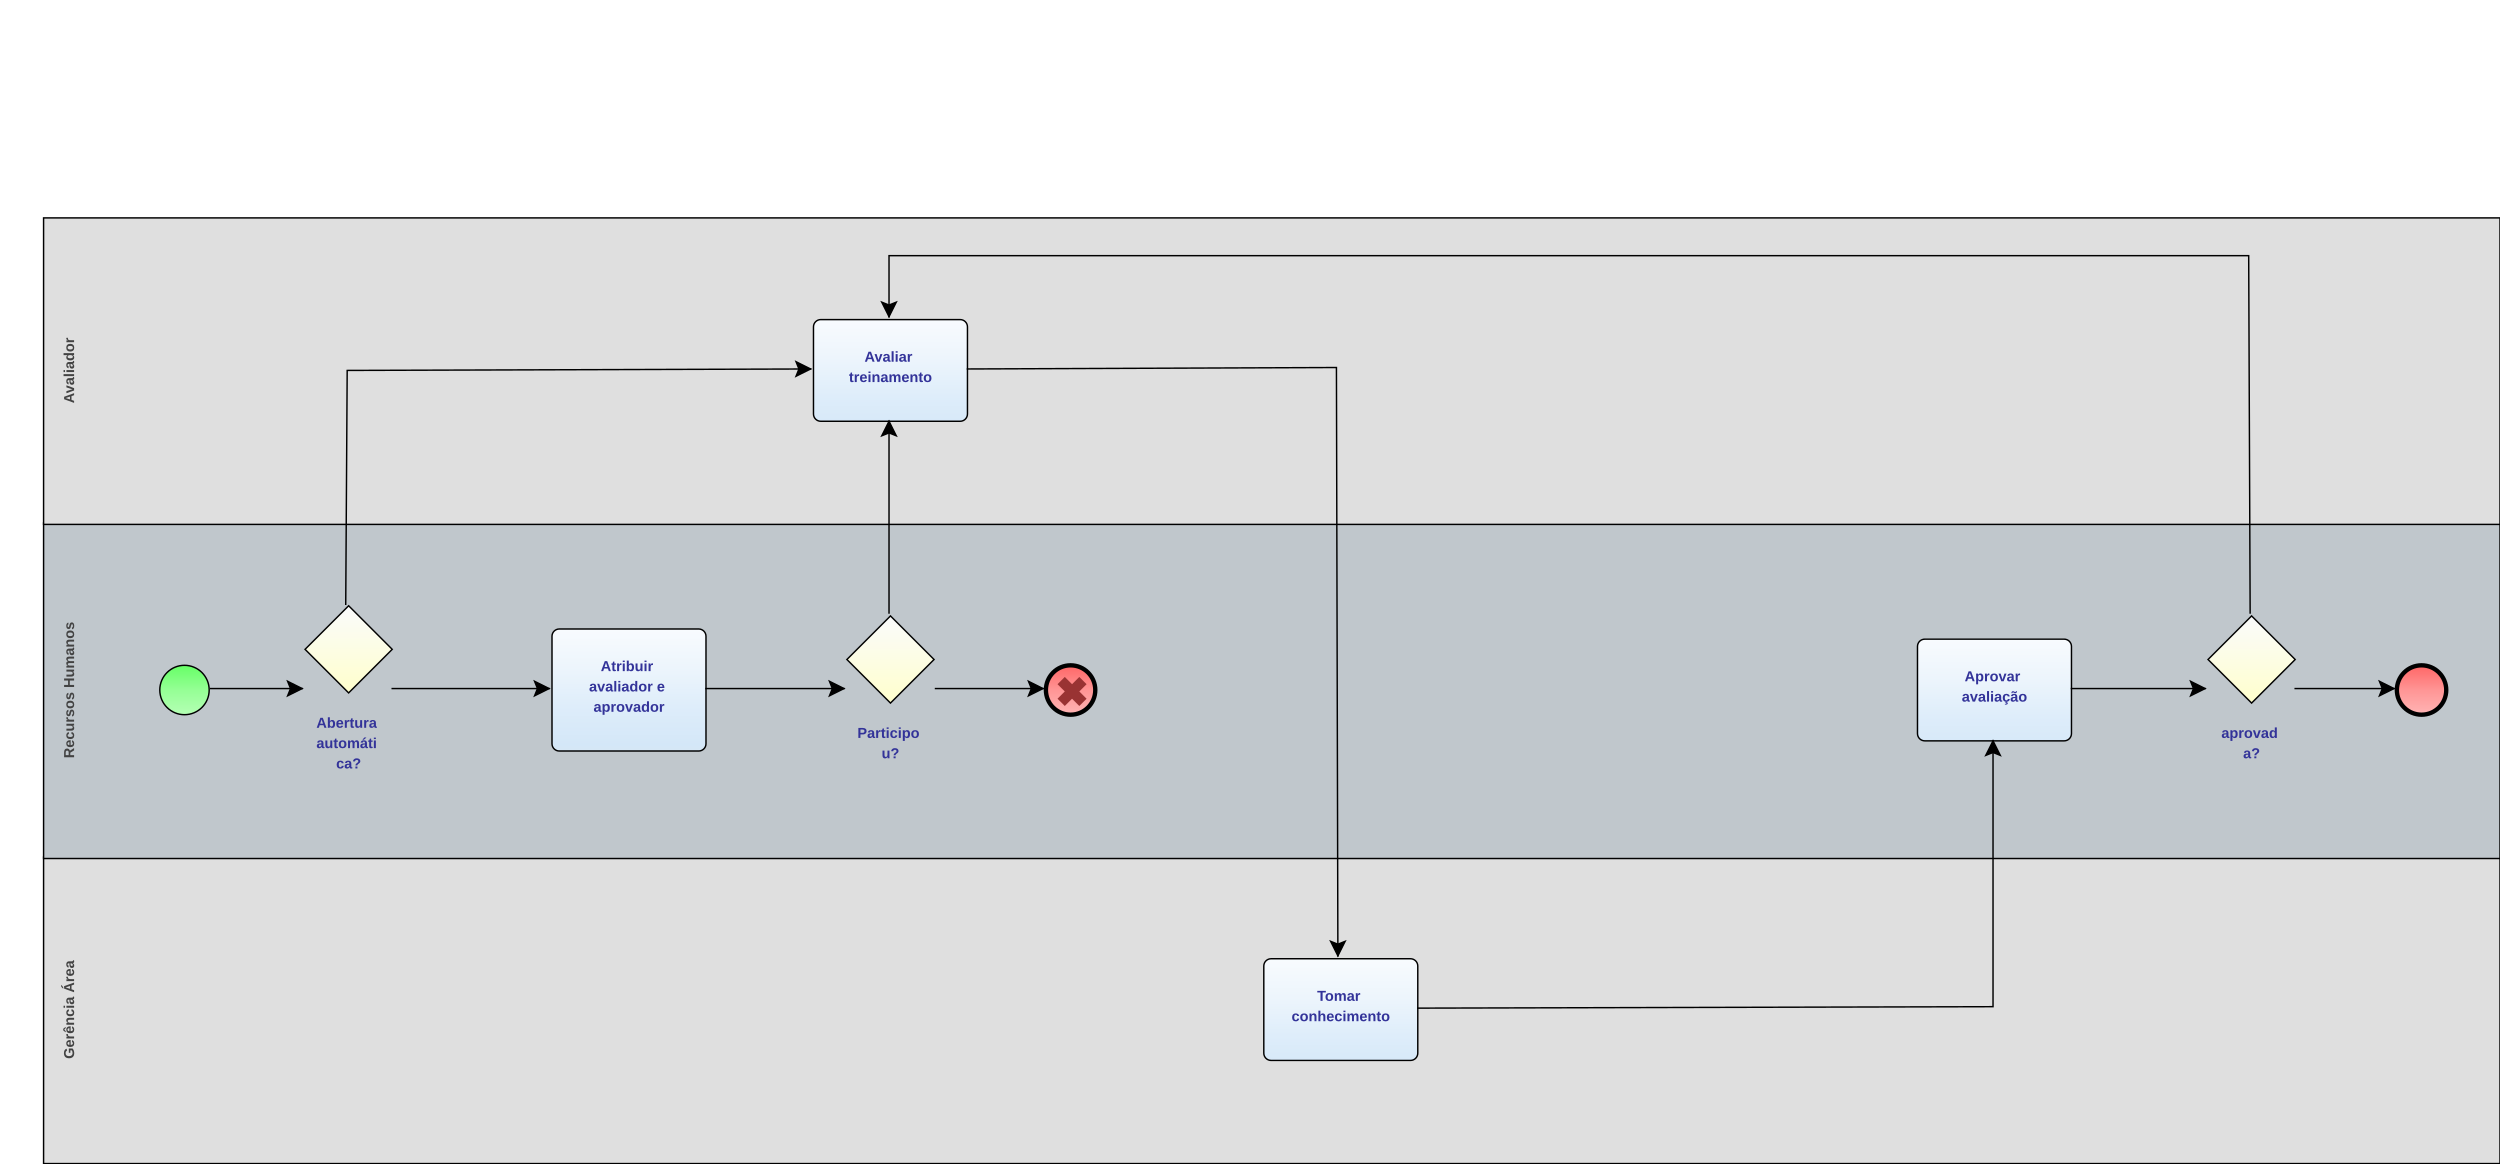
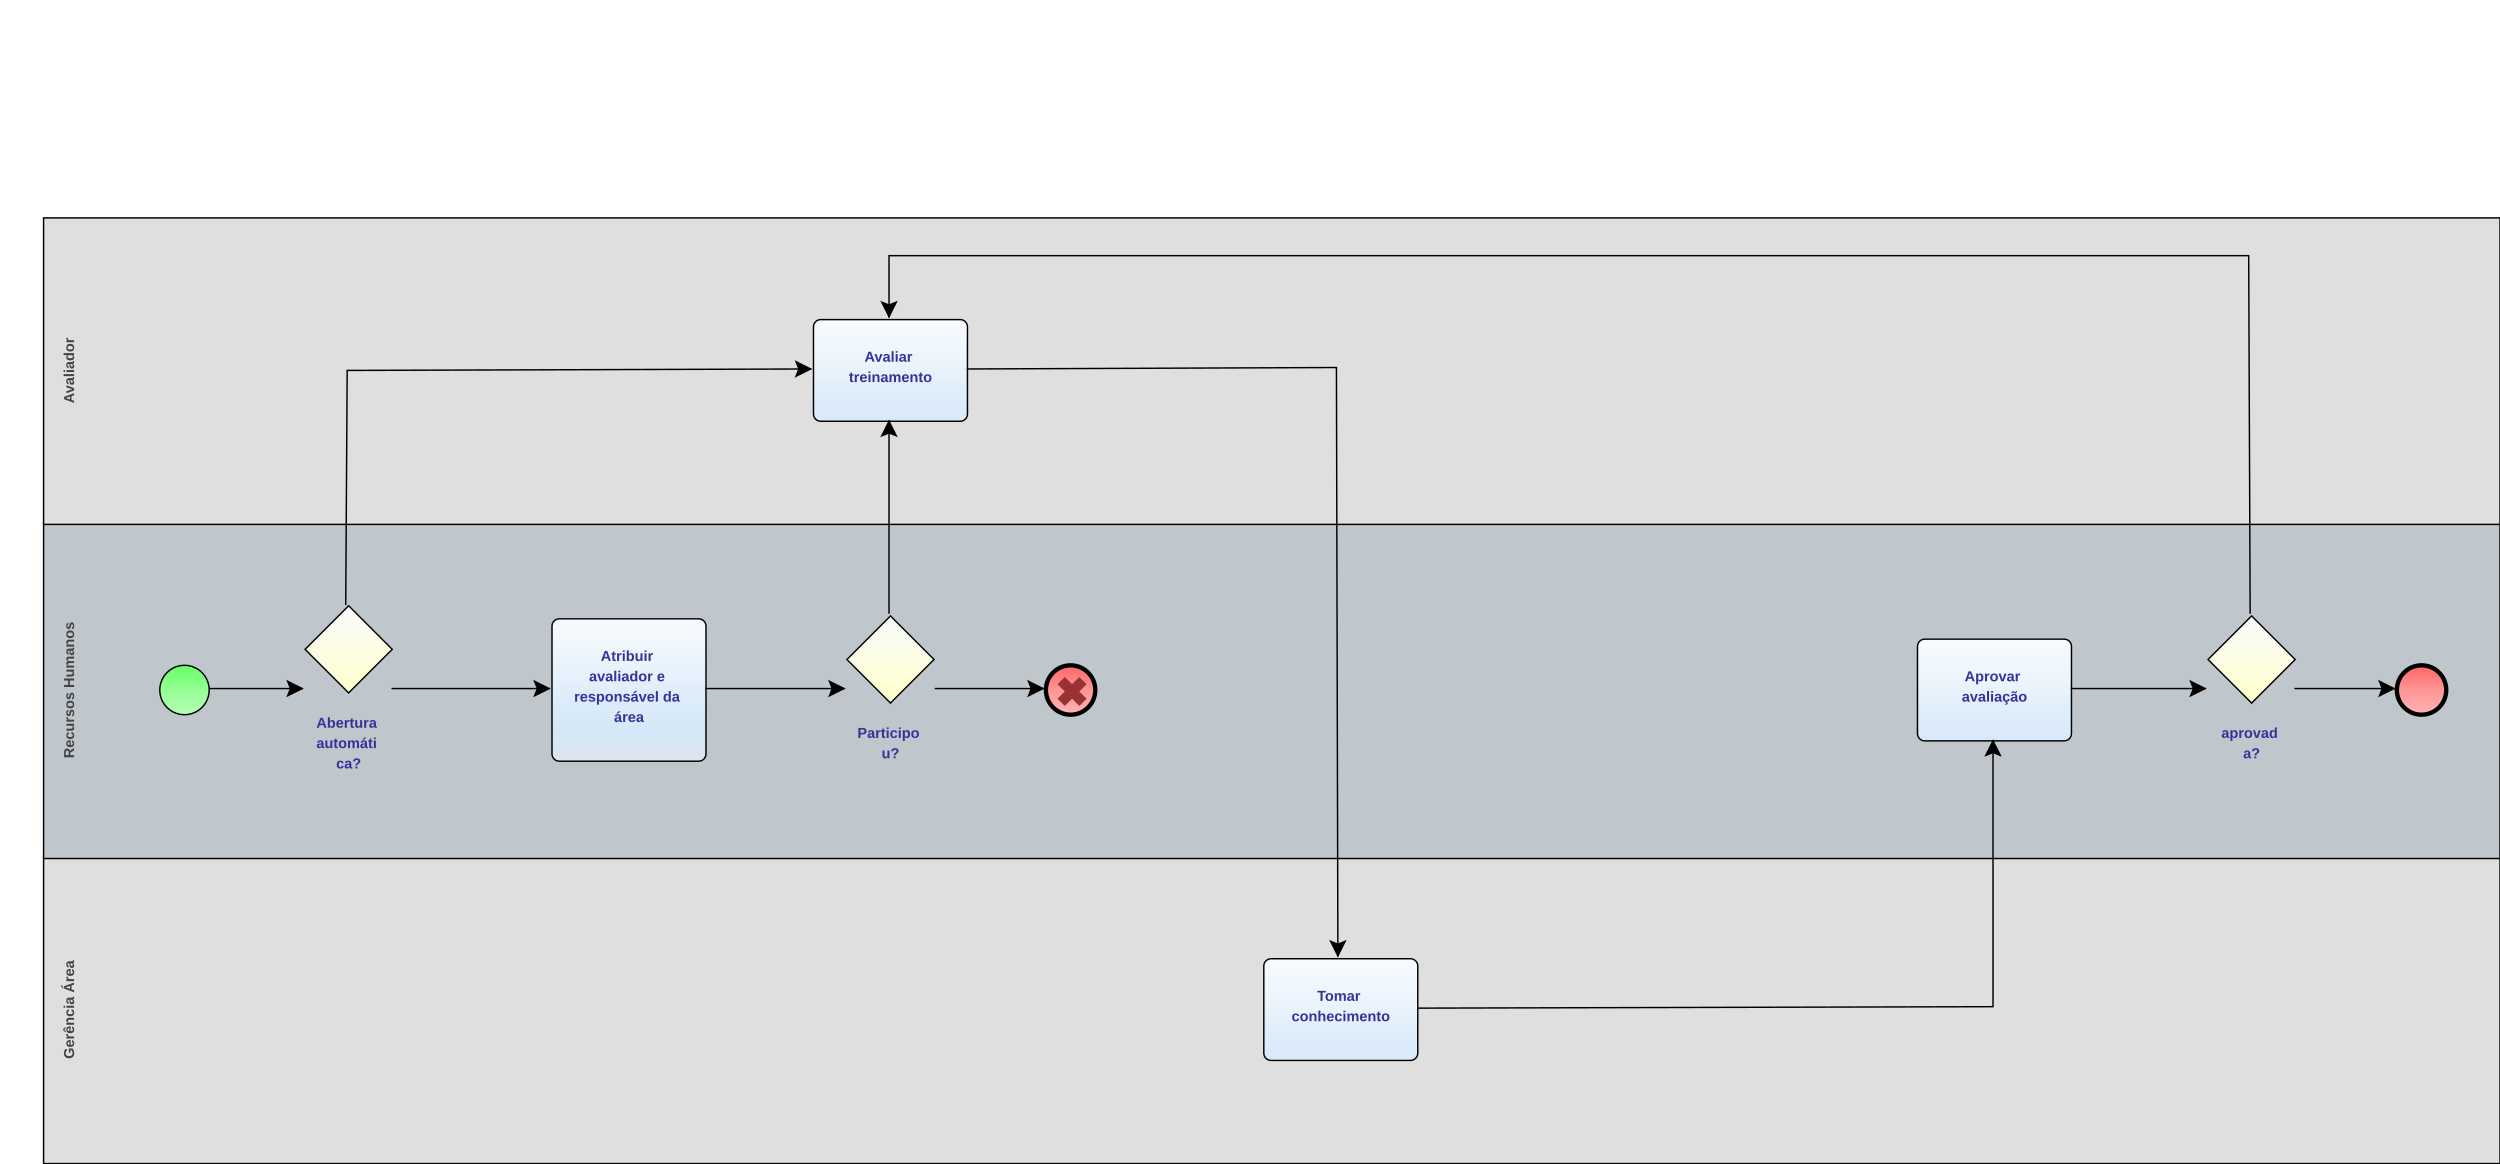
<svg xmlns="http://www.w3.org/2000/svg" xmlns:xlink="http://www.w3.org/1999/xlink" style="stroke-dasharray:none; shape-rendering:auto; font-family:'Arial'; text-rendering:auto; fill-opacity:1; color-interpolation:auto; color-rendering:auto; font-size:12; fill:black; stroke:black; image-rendering:auto; stroke-miterlimit:10; stroke-linecap:square; stroke-linejoin:miter; font-style:normal; stroke-width:1; stroke-dashoffset:0; font-weight:normal; stroke-opacity:1;" contentScriptType="text/ecmascript" preserveAspectRatio="xMidYMid meet" zoomAndPan="magnify" version="1.0" contentStyleType="text/css" xml:xlink="http://www.w3.org/1999/xlink" width="1721" height="801">
  <rect x="30" y="590" width="1691" height="211" ry="0" rx="0" style="stroke:#000000; fill:#DFDFDF" />
  <g componentSequence="22">
    <text x="-695" y="37" transform="rotate(270)" text-anchor="middle" style="font-weight:bold;font-size:10px;stroke:none; fill:#434343">
      <tspan dy="14" x="-695">Gerência Área</tspan>
    </text>
  </g>
  <rect x="30" y="360" width="1691" height="231" ry="0" rx="0" style="stroke:#000000; fill:#C0C7CC" />
  <g componentSequence="2">
    <text x="-475" y="37" transform="rotate(270)" text-anchor="middle" style="font-weight:bold;font-size:10px;stroke:none; fill:#434343">
      <tspan dy="14" x="-475">Recursos Humanos</tspan>
    </text>
  </g>
  <rect x="30" y="150" width="1691" height="211" ry="0" rx="0" style="stroke:#000000; fill:#DFDFDF" />
  <g componentSequence="1">
    <text x="-255" y="37" transform="rotate(270)" text-anchor="middle" style="font-weight:bold;font-size:10px;stroke:none; fill:#434343">
      <tspan dy="14" x="-255">Avaliador</tspan>
    </text>
  </g>
  <g sequence="3">
-     <ellipse cx="127" cy="475" rx="17" ry="17" stroke-width="1" style="fill:url(#linearGradient66FF6696FF96B6FFB6_1524621859);" stroke="336633" />
+     <ellipse cx="127" cy="475" rx="17" ry="17" stroke-width="1" style="fill:url(#linearGradient66FF6696FF96B6FFB6_707820574);" stroke="336633" />
  </g>
  <g sequence="4">
-     <rect x="870" y="660" width="106" height="70" ry="5" rx="5" style="fill:url(#linearGradientF8FBFEEDF5FCDEEDFAD4E7F8E2E5E9_1410864904);" stroke="191970" />
+     <rect x="870" y="660" width="106" height="70" ry="5" rx="5" style="fill:url(#linearGradientF8FBFEEDF5FCDEEDFAD4E7F8E2E5E9_620205864);" stroke="191970" />
  </g>
  <g componentSequence="4">
    <text x="923" y="675" text-anchor="middle" style="font-weight:bold;font-size:10px;stroke:none; fill:#333399">
      <tspan dy="14" x="923">Tomar</tspan>
      <tspan dy="14" x="923">conhecimento</tspan>
    </text>
  </g>
  <g sequence="7">
-     <rect x="560" y="220" width="106" height="70" ry="5" rx="5" style="fill:url(#linearGradientF8FBFEEDF5FCDEEDFAD4E7F8E2E5E9_1344768339);" stroke="191970" />
+     <rect x="560" y="220" width="106" height="70" ry="5" rx="5" style="fill:url(#linearGradientF8FBFEEDF5FCDEEDFAD4E7F8E2E5E9_549984110);" stroke="191970" />
  </g>
  <g componentSequence="7">
    <text x="613" y="235" text-anchor="middle" style="font-weight:bold;font-size:10px;stroke:none; fill:#333399">
      <tspan dy="14" x="613">Avaliar</tspan>
      <tspan dy="14" x="613">treinamento</tspan>
    </text>
  </g>
  <g sequence="8">
-     <polygon points=" 210 447 240 417 270 447 240 477 210 447" style="fill:url(#linearGradientFAFBFCFFFFCC_354753843);" stroke="000000" />
+     <polygon points=" 210 447 240 417 270 447 240 477 210 447" style="fill:url(#linearGradientFAFBFCFFFFCC_1707777299);" stroke="000000" />
  </g>
  <g componentSequence="8">
    <text x="240" y="487" text-anchor="middle" style="font-weight:bold;font-size:10px;stroke:none; fill:#333399">
      <tspan dy="14" x="240">Abertura</tspan>
      <tspan dy="14" x="240">automáti</tspan>
      <tspan dy="14" x="240">ca?</tspan>
    </text>
  </g>
  <g sequence="9">
-     <rect x="380" y="433" width="106" height="84" ry="5" rx="5" style="fill:url(#linearGradientF8FBFEEDF5FCDEEDFAD4E7F8E2E5E9_810433358);" stroke="191970" />
+     <rect x="380" y="426" width="106" height="98" ry="5" rx="5" style="fill:url(#linearGradientF8FBFEEDF5FCDEEDFAD4E7F8E2E5E9_1278463288);" stroke="191970" />
  </g>
  <g componentSequence="9">
-     <text x="433" y="448" text-anchor="middle" style="font-weight:bold;font-size:10px;stroke:none; fill:#333399">
+     <text x="433" y="441" text-anchor="middle" style="font-weight:bold;font-size:10px;stroke:none; fill:#333399">
      <tspan dy="14" x="433">Atribuir</tspan>
      <tspan dy="14" x="433">avaliador e</tspan>
-       <tspan dy="14" x="433">aprovador</tspan>
+       <tspan dy="14" x="433">responsável da</tspan>
+       <tspan dy="14" x="433">área</tspan>
    </text>
  </g>
  <g sequence="10">
-     <polygon points=" 583 454 613 424 643 454 613 484 583 454" style="fill:url(#linearGradientFAFBFCFFFFCC_620415512);" stroke="000000" />
+     <polygon points=" 583 454 613 424 643 454 613 484 583 454" style="fill:url(#linearGradientFAFBFCFFFFCC_1424317761);" stroke="000000" />
  </g>
  <g componentSequence="10">
    <text x="613" y="494" text-anchor="middle" style="font-weight:bold;font-size:10px;stroke:none; fill:#333399">
      <tspan dy="14" x="613">Participo</tspan>
      <tspan dy="14" x="613">u?</tspan>
    </text>
  </g>
  <g sequence="11">
-     <ellipse cx="737" cy="475" rx="17" ry="17" stroke-width="3" style="fill:url(#linearGradientFF6666FF9696FFB6B6_1216066245);" stroke="993333" />
+     <ellipse cx="737" cy="475" rx="17" ry="17" stroke-width="3" style="fill:url(#linearGradientFF6666FF9696FFB6B6_888558548);" stroke="993333" />
  </g>
  <g sequence="11">
    <polygon points=" 728 471 733 466 738 471 743 466 748 471 743 476 748 481 743 486 738 481 733 486 728 481 733 476" style="stroke:none; fill:#993333" />
  </g>
  <g sequence="23">
-     <rect x="1320" y="440" width="106" height="70" ry="5" rx="5" style="fill:url(#linearGradientF8FBFEEDF5FCDEEDFAD4E7F8E2E5E9_1963647612);" stroke="191970" />
+     <rect x="1320" y="440" width="106" height="70" ry="5" rx="5" style="fill:url(#linearGradientF8FBFEEDF5FCDEEDFAD4E7F8E2E5E9_98919004);" stroke="191970" />
  </g>
  <g componentSequence="23">
    <text x="1373" y="455" text-anchor="middle" style="font-weight:bold;font-size:10px;stroke:none; fill:#333399">
      <tspan dy="14" x="1373">Aprovar</tspan>
      <tspan dy="14" x="1373">avaliação</tspan>
    </text>
  </g>
  <g sequence="25">
-     <polygon points=" 1520 454 1550 424 1580 454 1550 484 1520 454" style="fill:url(#linearGradientFAFBFCFFFFCC_887043032);" stroke="000000" />
+     <polygon points=" 1520 454 1550 424 1580 454 1550 484 1520 454" style="fill:url(#linearGradientFAFBFCFFFFCC_1466770901);" stroke="000000" />
  </g>
  <g componentSequence="25">
    <text x="1550" y="494" text-anchor="middle" style="font-weight:bold;font-size:10px;stroke:none; fill:#333399">
      <tspan dy="14" x="1550">aprovad</tspan>
      <tspan dy="14" x="1550">a?</tspan>
    </text>
  </g>
  <g sequence="27">
-     <ellipse cx="1667" cy="475" rx="17" ry="17" stroke-width="3" style="fill:url(#linearGradientFF6666FF9696FFB6B6_1183290705);" stroke="993333" />
+     <ellipse cx="1667" cy="475" rx="17" ry="17" stroke-width="3" style="fill:url(#linearGradientFF6666FF9696FFB6B6_698119468);" stroke="993333" />
  </g>
  <g componentSequence="12">
    <text x="187" y="475" style="font-size:10px;font-weight:none;stroke:none; fill:#333399" text-anchor="left" />
  </g>
  <g componentSequence="13">
    <text x="335" y="475" style="font-size:10px;font-weight:none;stroke:none; fill:#333399" text-anchor="left" />
  </g>
  <g componentSequence="14">
    <text x="329" y="255" style="font-size:10px;font-weight:none;stroke:none; fill:#333399" text-anchor="left" />
  </g>
  <g componentSequence="15">
    <text x="544" y="475" style="font-size:10px;font-weight:none;stroke:none; fill:#333399" text-anchor="left" />
  </g>
  <g componentSequence="16">
    <text x="691" y="475" style="font-size:10px;font-weight:none;stroke:none; fill:#333399" text-anchor="left" />
  </g>
  <g componentSequence="17">
    <text x="623" y="357" style="font-size:10px;font-weight:none;stroke:none; fill:#333399" text-anchor="left" />
  </g>
-   <g componentSequence="30">
-     <text x="930" y="329" style="font-size:10px;font-weight:none;stroke:none; fill:#333399" text-anchor="left" />
-   </g>
  <g componentSequence="26">
    <text x="1483" y="475" style="font-size:10px;font-weight:none;stroke:none; fill:#333399" text-anchor="left" />
-   </g>
-   <g componentSequence="31">
-     <text x="1275" y="693" style="font-size:10px;font-weight:none;stroke:none; fill:#333399" text-anchor="left" />
  </g>
  <g componentSequence="28">
    <text x="1625" y="475" style="font-size:10px;font-weight:none;stroke:none; fill:#333399" text-anchor="left" />
  </g>
  <g componentSequence="29">
    <text x="1192" y="176" style="font-size:10px;font-weight:none;stroke:none; fill:#333399" text-anchor="left" />
  </g>
+   <g componentSequence="30">
+     <text x="930" y="329" style="font-size:10px;font-weight:none;stroke:none; fill:#333399" text-anchor="left" />
+   </g>
+   <g componentSequence="31">
+     <text x="1275" y="693" style="font-size:10px;font-weight:none;stroke:none; fill:#333399" text-anchor="left" />
+   </g>
  <path style="fill:none; stroke:#000000;stroke-width:1" d="M145.0 474.0 L208.0 474.0" />
  <polygon style="fill:#000000; stroke:#000000;" points=" 198 469 208 474 198 479 200 474" />
+   <path style="fill:none; stroke:#000000;stroke-width:1" d="M976.0 694.0 L1372.0 693.0 L1372.0 510.0" />
+   <polygon style="fill:#000000; stroke:#000000;" points=" 1367 520 1372 510 1377 520 1372 518" />
+   <path style="fill:none; stroke:#000000;stroke-width:1" d="M666.0 254.0 L920.0 253.0 L921.0 658.0" />
+   <polygon style="fill:#000000; stroke:#000000;" points=" 926 648 921 658 916 648 921 650" />
  <path style="fill:none; stroke:#000000;stroke-width:1" d="M238.0 416.0 L239.0 255.0 L558.0 254.0" />
  <polygon style="fill:#000000; stroke:#000000;" points=" 548 249 558 254 548 259 550 254" />
  <path style="fill:none; stroke:#000000;stroke-width:1" d="M612.0 422.0 L612.0 290.0" />
  <polygon style="fill:#000000; stroke:#000000;" points=" 607 300 612 290 617 300 612 298" />
  <path style="fill:none; stroke:#000000;stroke-width:1" d="M1549.0 422.0 L1548.0 176.0 L1093.0 176.0 L612.0 176.0 L612.0 218.0" />
  <polygon style="fill:#000000; stroke:#000000;" points=" 617 208 612 218 607 208 612 210" />
  <path style="fill:none; stroke:#000000;stroke-width:1" d="M270.0 474.0 L378.0 474.0" />
  <polygon style="fill:#000000; stroke:#000000;" points=" 368 469 378 474 368 479 370 474" />
  <path style="fill:none; stroke:#000000;stroke-width:1" d="M486.0 474.0 L581.0 474.0" />
  <polygon style="fill:#000000; stroke:#000000;" points=" 571 469 581 474 571 479 573 474" />
  <path style="fill:none; stroke:#000000;stroke-width:1" d="M644.0 474.0 L718.0 474.0" />
  <polygon style="fill:#000000; stroke:#000000;" points=" 708 469 718 474 708 479 710 474" />
  <path style="fill:none; stroke:#000000;stroke-width:1" d="M1426.0 474.0 L1518.0 474.0" />
  <polygon style="fill:#000000; stroke:#000000;" points=" 1508 469 1518 474 1508 479 1510 474" />
  <path style="fill:none; stroke:#000000;stroke-width:1" d="M1580.0 474.0 L1648.0 474.0" />
  <polygon style="fill:#000000; stroke:#000000;" points=" 1638 469 1648 474 1638 479 1640 474" />
-   <path style="fill:none; stroke:#000000;stroke-width:1" d="M666.0 254.0 L920.0 253.0 L921.0 658.0" />
-   <polygon style="fill:#000000; stroke:#000000;" points=" 926 648 921 658 916 648 921 650" />
-   <path style="fill:none; stroke:#000000;stroke-width:1" d="M976.0 694.0 L1372.0 693.0 L1372.0 510.0" />
-   <polygon style="fill:#000000; stroke:#000000;" points=" 1367 520 1372 510 1377 520 1372 518" />
  <defs>
-     <linearGradient xlink:href="#linearGradient66FF6696FF96B6FFB6" id="linearGradient66FF6696FF96B6FFB6_1524621859" x1="0" y1="458.0" x2="0" y2="493.0" gradientUnits="userSpaceOnUse" xlink:type="simple" xlink:actuate="onLoad" xlink:show="other" />
+     <linearGradient xlink:href="#linearGradient66FF6696FF96B6FFB6" id="linearGradient66FF6696FF96B6FFB6_707820574" x1="0" y1="458.0" x2="0" y2="493.0" gradientUnits="userSpaceOnUse" xlink:type="simple" xlink:actuate="onLoad" xlink:show="other" />
    <linearGradient id="linearGradient66FF6696FF96B6FFB6">
      <stop style="stop-color:#66FF66;stop-opacity:1;" offset="0.0" id="stop66FF66" />
      <stop style="stop-color:#96FF96;stop-opacity:1;" offset="0.5" id="stop96FF96" />
      <stop style="stop-color:#B6FFB6;stop-opacity:1;" offset="1.0" id="stopB6FFB6" />
    </linearGradient>
-     <linearGradient xlink:href="#linearGradientF8FBFEEDF5FCDEEDFAD4E7F8E2E5E9" id="linearGradientF8FBFEEDF5FCDEEDFAD4E7F8E2E5E9_1410864904" x1="0" y1="660.0" x2="0" y2="766.0" gradientUnits="userSpaceOnUse" xlink:type="simple" xlink:actuate="onLoad" xlink:show="other" />
+     <linearGradient xlink:href="#linearGradientF8FBFEEDF5FCDEEDFAD4E7F8E2E5E9" id="linearGradientF8FBFEEDF5FCDEEDFAD4E7F8E2E5E9_620205864" x1="0" y1="660.0" x2="0" y2="766.0" gradientUnits="userSpaceOnUse" xlink:type="simple" xlink:actuate="onLoad" xlink:show="other" />
    <linearGradient id="linearGradientF8FBFEEDF5FCDEEDFAD4E7F8E2E5E9">
      <stop style="stop-color:#F8FBFE;stop-opacity:1;" offset="0.0" id="stopF8FBFE" />
      <stop style="stop-color:#EDF5FC;stop-opacity:1;" offset="0.25" id="stopEDF5FC" />
      <stop style="stop-color:#DEEDFA;stop-opacity:1;" offset="0.5" id="stopDEEDFA" />
      <stop style="stop-color:#D4E7F8;stop-opacity:1;" offset="0.75" id="stopD4E7F8" />
      <stop style="stop-color:#E2E5E9;stop-opacity:1;" offset="1.0" id="stopE2E5E9" />
    </linearGradient>
-     <linearGradient xlink:href="#linearGradientF8FBFEEDF5FCDEEDFAD4E7F8E2E5E9" id="linearGradientF8FBFEEDF5FCDEEDFAD4E7F8E2E5E9_1344768339" x1="0" y1="220.0" x2="0" y2="326.0" gradientUnits="userSpaceOnUse" xlink:type="simple" xlink:actuate="onLoad" xlink:show="other" />
-     <linearGradient xlink:href="#linearGradientFAFBFCFFFFCC" id="linearGradientFAFBFCFFFFCC_354753843" x1="0" y1="417.0" x2="0" y2="477.0" gradientUnits="userSpaceOnUse" xlink:type="simple" xlink:actuate="onLoad" xlink:show="other" />
+     <linearGradient xlink:href="#linearGradientF8FBFEEDF5FCDEEDFAD4E7F8E2E5E9" id="linearGradientF8FBFEEDF5FCDEEDFAD4E7F8E2E5E9_549984110" x1="0" y1="220.0" x2="0" y2="326.0" gradientUnits="userSpaceOnUse" xlink:type="simple" xlink:actuate="onLoad" xlink:show="other" />
+     <linearGradient xlink:href="#linearGradientFAFBFCFFFFCC" id="linearGradientFAFBFCFFFFCC_1707777299" x1="0" y1="417.0" x2="0" y2="477.0" gradientUnits="userSpaceOnUse" xlink:type="simple" xlink:actuate="onLoad" xlink:show="other" />
    <linearGradient id="linearGradientFAFBFCFFFFCC">
      <stop style="stop-color:#FAFBFC;stop-opacity:1;" offset="0.0" id="stopFAFBFC" />
      <stop style="stop-color:#FFFFCC;stop-opacity:1;" offset="1.0" id="stopFFFFCC" />
    </linearGradient>
-     <linearGradient xlink:href="#linearGradientF8FBFEEDF5FCDEEDFAD4E7F8E2E5E9" id="linearGradientF8FBFEEDF5FCDEEDFAD4E7F8E2E5E9_810433358" x1="0" y1="433.0" x2="0" y2="539.0" gradientUnits="userSpaceOnUse" xlink:type="simple" xlink:actuate="onLoad" xlink:show="other" />
-     <linearGradient xlink:href="#linearGradientFAFBFCFFFFCC" id="linearGradientFAFBFCFFFFCC_620415512" x1="0" y1="424.0" x2="0" y2="484.0" gradientUnits="userSpaceOnUse" xlink:type="simple" xlink:actuate="onLoad" xlink:show="other" />
-     <linearGradient xlink:href="#linearGradientFF6666FF9696FFB6B6" id="linearGradientFF6666FF9696FFB6B6_1216066245" x1="0" y1="458.0" x2="0" y2="493.0" gradientUnits="userSpaceOnUse" xlink:type="simple" xlink:actuate="onLoad" xlink:show="other" />
+     <linearGradient xlink:href="#linearGradientF8FBFEEDF5FCDEEDFAD4E7F8E2E5E9" id="linearGradientF8FBFEEDF5FCDEEDFAD4E7F8E2E5E9_1278463288" x1="0" y1="426.0" x2="0" y2="532.0" gradientUnits="userSpaceOnUse" xlink:type="simple" xlink:actuate="onLoad" xlink:show="other" />
+     <linearGradient xlink:href="#linearGradientFAFBFCFFFFCC" id="linearGradientFAFBFCFFFFCC_1424317761" x1="0" y1="424.0" x2="0" y2="484.0" gradientUnits="userSpaceOnUse" xlink:type="simple" xlink:actuate="onLoad" xlink:show="other" />
+     <linearGradient xlink:href="#linearGradientFF6666FF9696FFB6B6" id="linearGradientFF6666FF9696FFB6B6_888558548" x1="0" y1="458.0" x2="0" y2="493.0" gradientUnits="userSpaceOnUse" xlink:type="simple" xlink:actuate="onLoad" xlink:show="other" />
    <linearGradient id="linearGradientFF6666FF9696FFB6B6">
      <stop style="stop-color:#FF6666;stop-opacity:1;" offset="0.0" id="stopFF6666" />
      <stop style="stop-color:#FF9696;stop-opacity:1;" offset="0.5" id="stopFF9696" />
      <stop style="stop-color:#FFB6B6;stop-opacity:1;" offset="1.0" id="stopFFB6B6" />
    </linearGradient>
-     <linearGradient xlink:href="#linearGradientF8FBFEEDF5FCDEEDFAD4E7F8E2E5E9" id="linearGradientF8FBFEEDF5FCDEEDFAD4E7F8E2E5E9_1963647612" x1="0" y1="440.0" x2="0" y2="546.0" gradientUnits="userSpaceOnUse" xlink:type="simple" xlink:actuate="onLoad" xlink:show="other" />
-     <linearGradient xlink:href="#linearGradientFAFBFCFFFFCC" id="linearGradientFAFBFCFFFFCC_887043032" x1="0" y1="424.0" x2="0" y2="484.0" gradientUnits="userSpaceOnUse" xlink:type="simple" xlink:actuate="onLoad" xlink:show="other" />
-     <linearGradient xlink:href="#linearGradientFF6666FF9696FFB6B6" id="linearGradientFF6666FF9696FFB6B6_1183290705" x1="0" y1="458.0" x2="0" y2="493.0" gradientUnits="userSpaceOnUse" xlink:type="simple" xlink:actuate="onLoad" xlink:show="other" />
+     <linearGradient xlink:href="#linearGradientF8FBFEEDF5FCDEEDFAD4E7F8E2E5E9" id="linearGradientF8FBFEEDF5FCDEEDFAD4E7F8E2E5E9_98919004" x1="0" y1="440.0" x2="0" y2="546.0" gradientUnits="userSpaceOnUse" xlink:type="simple" xlink:actuate="onLoad" xlink:show="other" />
+     <linearGradient xlink:href="#linearGradientFAFBFCFFFFCC" id="linearGradientFAFBFCFFFFCC_1466770901" x1="0" y1="424.0" x2="0" y2="484.0" gradientUnits="userSpaceOnUse" xlink:type="simple" xlink:actuate="onLoad" xlink:show="other" />
+     <linearGradient xlink:href="#linearGradientFF6666FF9696FFB6B6" id="linearGradientFF6666FF9696FFB6B6_698119468" x1="0" y1="458.0" x2="0" y2="493.0" gradientUnits="userSpaceOnUse" xlink:type="simple" xlink:actuate="onLoad" xlink:show="other" />
  </defs>
</svg>
